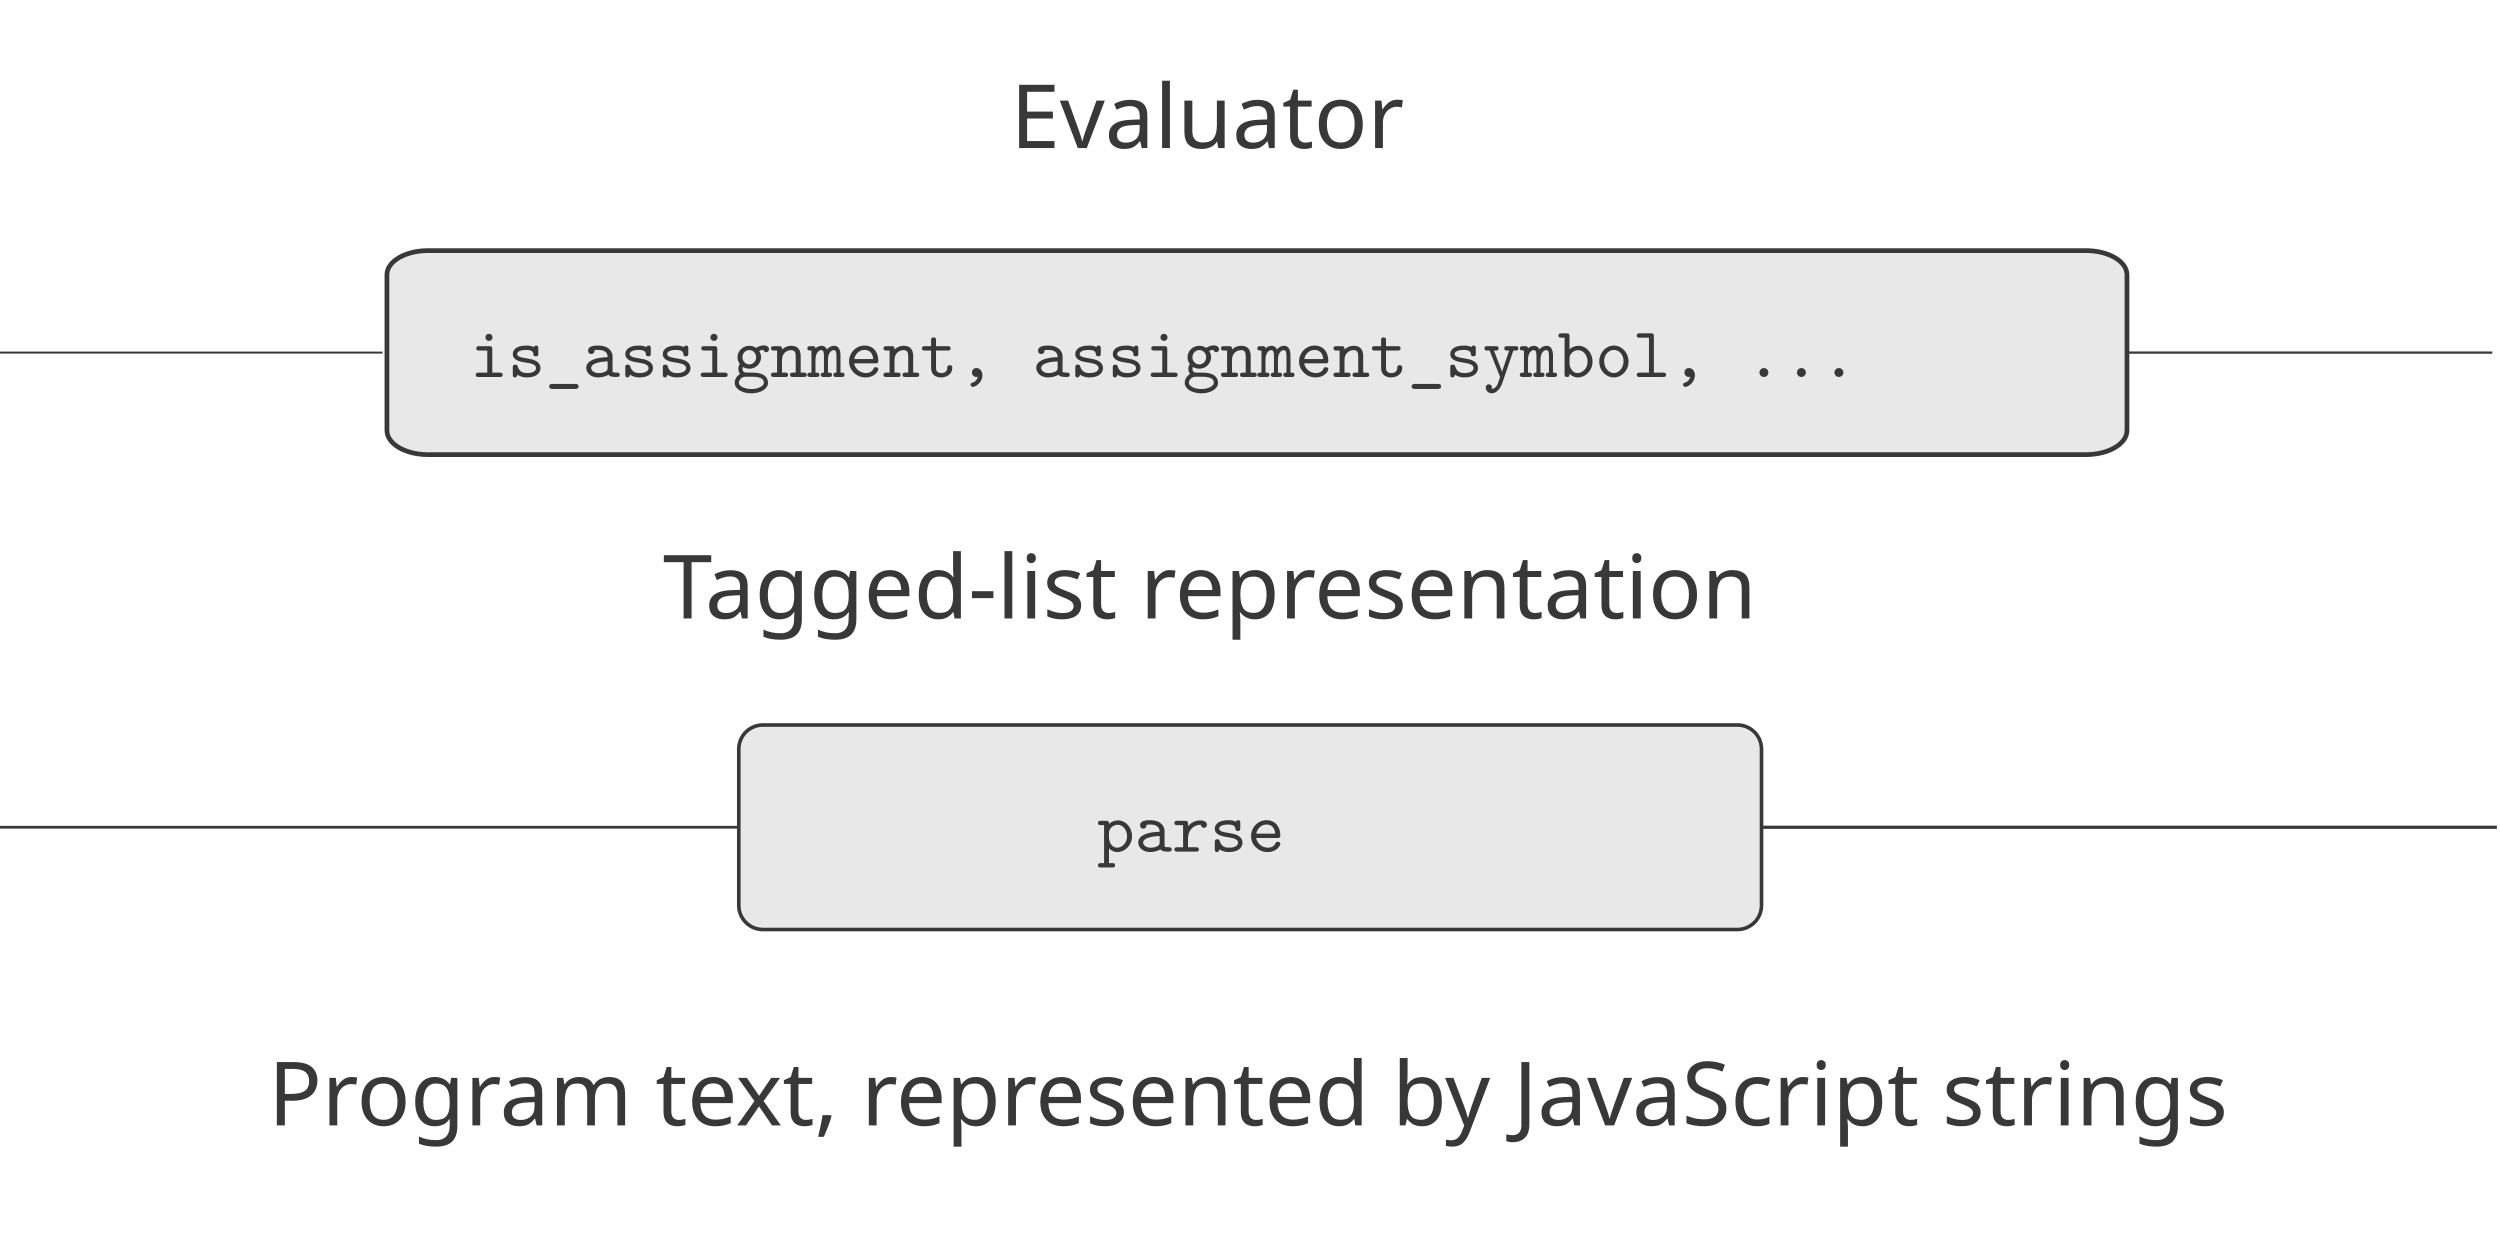
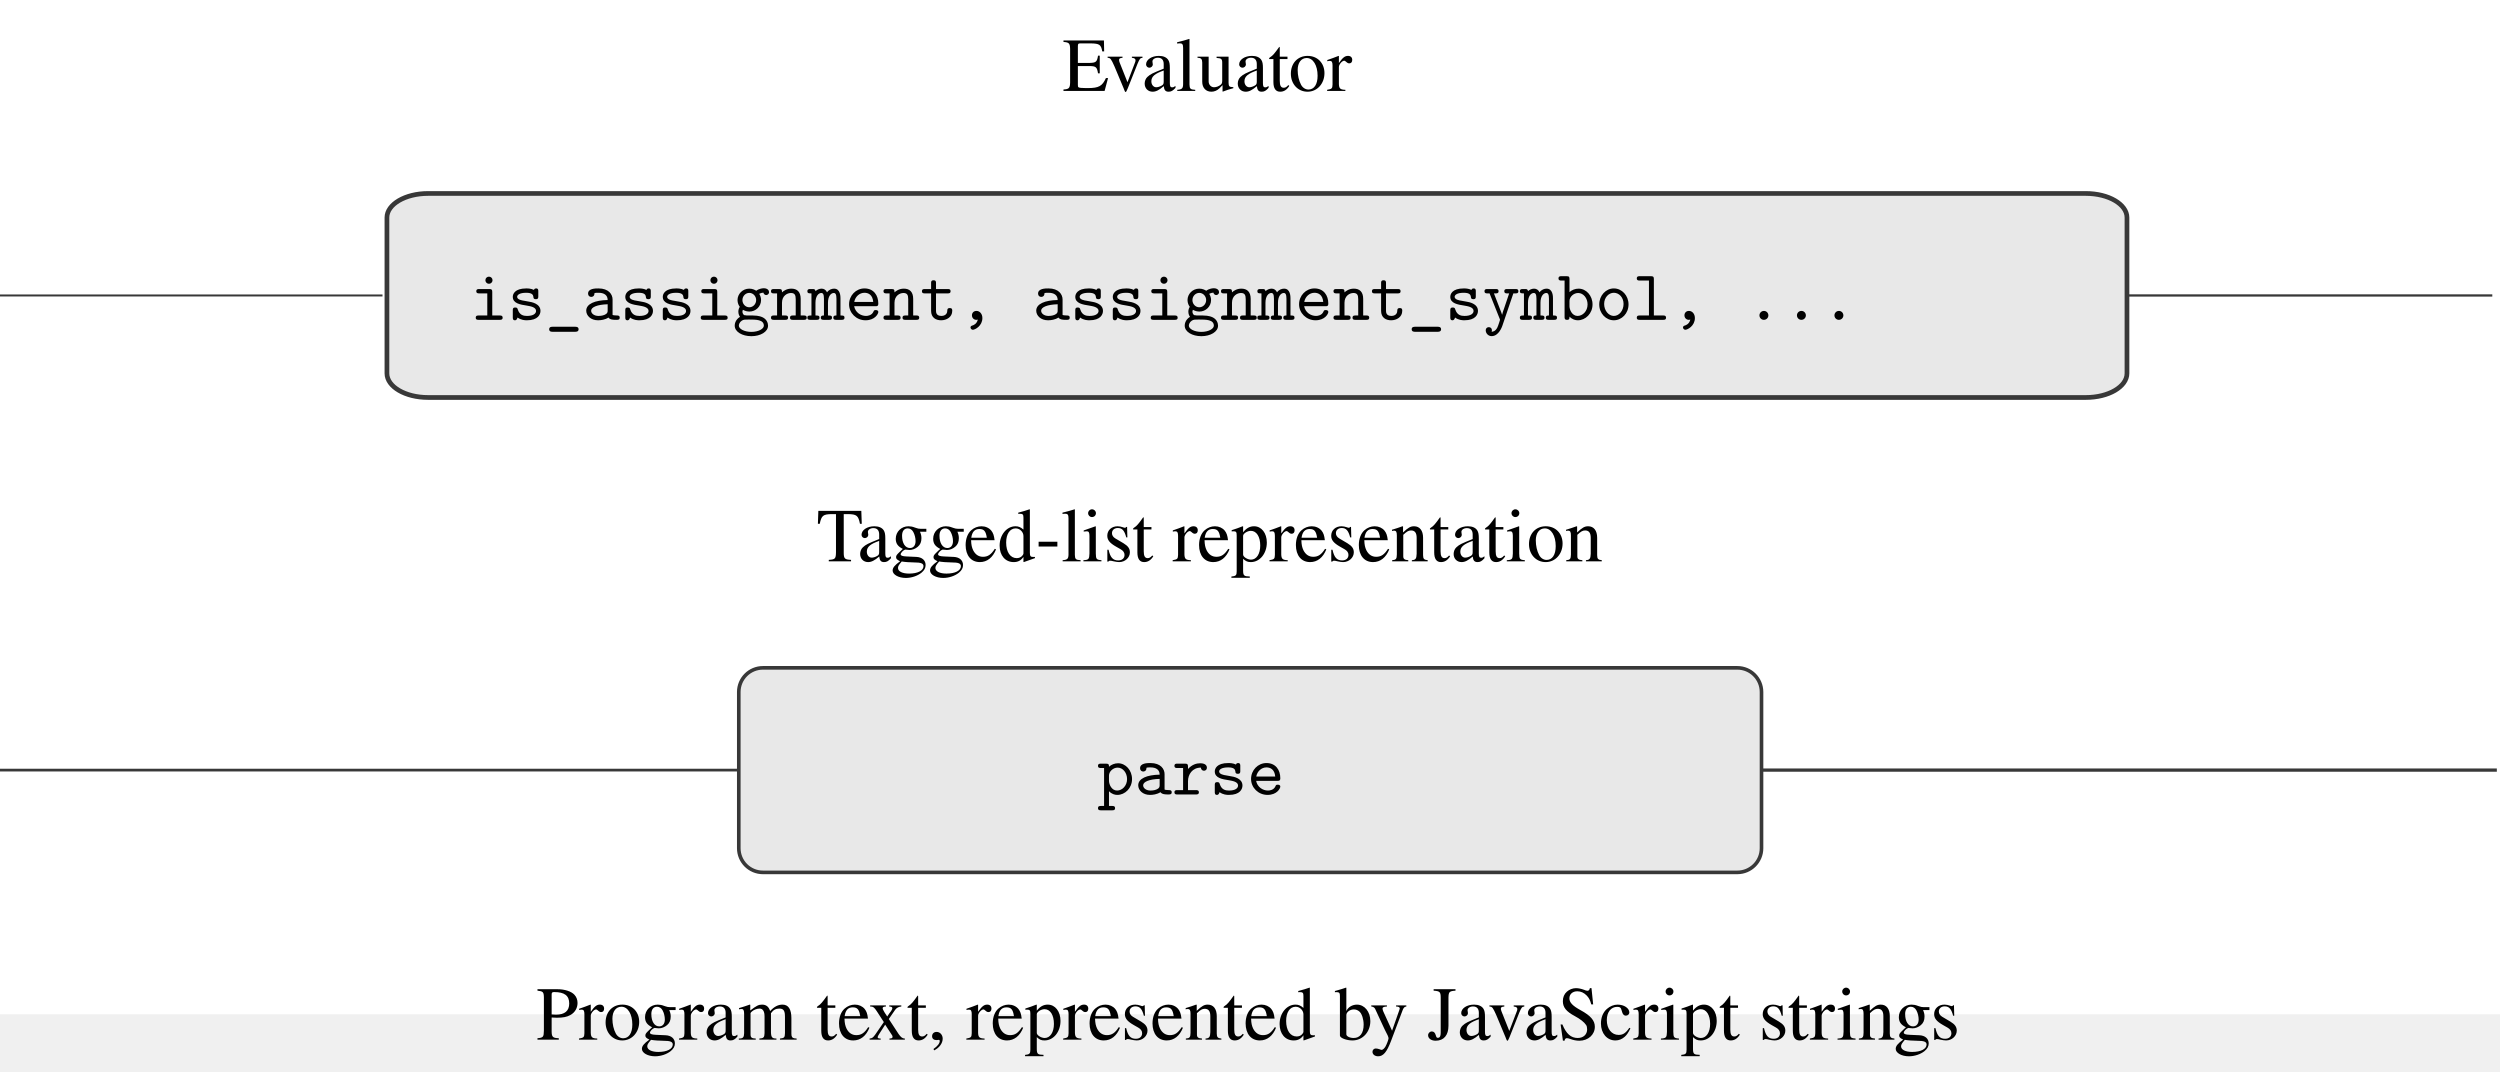
- <svg xmlns="http://www.w3.org/2000/svg" version="1.1" style="display:inline" id="svg2987" height="350" width="700">
+ <svg xmlns="http://www.w3.org/2000/svg" version="1.1" style="display:inline" id="svg2987" height="300" width="700">
  <defs id="defs2989" />
-   <rect y="0" x="0" id="rect13" fill="#ffffff" height="100%" width="100%" />
-   <rect width="487.211" height="57.124" rx="11.509" ry="6.747" x="108.341" y="70.172" id="rect3796" style="fill:#e8e8e8;fill-opacity:1;stroke:#383838;stroke-width:1.322;stroke-linecap:round;stroke-linejoin:round;stroke-miterlimit:4;stroke-dasharray:none;stroke-dashoffset:0;stroke-opacity:1" />
-   <path d="M 107.101,98.734 H -1.627" id="path6230-7-1-6" style="fill:none;stroke:#383838;stroke-width:0.556;stroke-linecap:butt;stroke-linejoin:round;stroke-miterlimit:4;stroke-dasharray:none;stroke-opacity:1" />
-   <path d="M 697.844,98.734 H 595.626" id="path6230-7-1-4" style="fill:none;stroke:#383838;stroke-width:0.639;stroke-linecap:butt;stroke-linejoin:round;stroke-miterlimit:4;stroke-dasharray:none;stroke-opacity:1" />
-   <text x="347.735" y="105.553" id="text5873" xml:space="preserve" style="font-style:normal;font-variant:normal;font-weight:normal;font-stretch:normal;font-size:21.067px;line-height:125%;font-family:'Latin Modern Mono';-inkscape-font-specification:'Latin Modern Mono, Normal';text-align:center;letter-spacing:0px;word-spacing:0px;text-anchor:middle;fill:#383838;fill-opacity:1;stroke:none;writing-mode:lr;font-variant-ligatures:normal;font-variant-caps:normal;font-variant-numeric:normal;font-feature-settings:normal;">
-     <tspan x="347.735" y="105.553" id="tspan5875" style="-inkscape-font-specification:'Latin Modern Mono, Normal';font-family:'Latin Modern Mono';font-weight:normal;font-style:normal;font-stretch:normal;font-variant:normal;font-size:20px;text-anchor:middle;text-align:center;writing-mode:lr;font-variant-ligatures:normal;font-variant-caps:normal;font-variant-numeric:normal;font-feature-settings:normal">is_assignment, assignment_symbol, ... </tspan>
+   <rect y="-16" x="0" id="rect13" fill="#ffffff" height="100%" width="100%" />
+   <rect width="487.211" height="57.124" rx="11.509" ry="6.747" x="108.341" y="54.172" id="rect3796" style="fill:#e8e8e8;fill-opacity:1;stroke:#383838;stroke-width:1.322;stroke-linecap:round;stroke-linejoin:round;stroke-miterlimit:4;stroke-dasharray:none;stroke-dashoffset:0;stroke-opacity:1" />
+   <path d="M 107.101,82.734 H -1.627" id="path6230-7-1-6" style="fill:none;stroke:#383838;stroke-width:0.556;stroke-linecap:butt;stroke-linejoin:round;stroke-miterlimit:4;stroke-dasharray:none;stroke-opacity:1" />
+   <path d="M 697.844,82.734 H 595.626" id="path6230-7-1-4" style="fill:none;stroke:#383838;stroke-width:0.639;stroke-linecap:butt;stroke-linejoin:round;stroke-miterlimit:4;stroke-dasharray:none;stroke-opacity:1" />
+   <text x="347.735" y="89.553" id="text5873" xml:space="preserve" style="font-style:normal;font-variant:normal;font-weight:normal;font-stretch:normal;font-size:21.067px;line-height:125%;font-family:'Latin Modern Mono';-inkscape-font-specification:'Latin Modern Mono, Normal';font-variant-ligatures:normal;font-variant-caps:normal;font-variant-numeric:normal;font-feature-settings:normal;text-align:center;letter-spacing:0px;word-spacing:0px;writing-mode:lr-tb;text-anchor:middle;fill:#383838;fill-opacity:1;stroke:none">
+     <tspan x="347.735" y="89.553" id="tspan5875" style="font-style:normal;font-variant:normal;font-weight:normal;font-stretch:normal;font-size:20px;font-family:'Latin Modern Mono';-inkscape-font-specification:'Latin Modern Mono, Normal';font-variant-ligatures:normal;font-variant-caps:normal;font-variant-numeric:normal;font-feature-settings:normal;text-align:center;writing-mode:lr-tb;text-anchor:middle;fill:#000000">is_assignment, assignment_symbol, ... </tspan>
  </text>
-   <text x="347.735" y="41.462" id="text3004" xml:space="preserve" style="font-style:normal;font-variant:normal;font-weight:normal;font-stretch:normal;font-size:24.819px;line-height:125%;font-family:'Times LT Std';-inkscape-font-specification:'Times LT Std, Normal';text-align:center;letter-spacing:0px;word-spacing:0px;text-anchor:middle;fill:#383838;fill-opacity:1;stroke:none;writing-mode:lr;font-variant-ligatures:normal;font-variant-caps:normal;font-variant-numeric:normal;font-feature-settings:normal;">
-     <tspan x="347.735" y="41.462" id="tspan3006" style="-inkscape-font-specification:'Times LT Std, Normal';font-family:'Times LT Std';font-weight:normal;font-style:normal;font-stretch:normal;font-variant:normal;font-size:24.819px;text-anchor:middle;text-align:center;writing-mode:lr;font-variant-ligatures:normal;font-variant-caps:normal;font-variant-numeric:normal;font-feature-settings:normal;">Evaluator</tspan>
+   <text x="347.735" y="25.462" id="text3004" xml:space="preserve" style="font-style:normal;font-variant:normal;font-weight:normal;font-stretch:normal;font-size:24.819px;line-height:125%;font-family:'Times LT Std';-inkscape-font-specification:'Times LT Std, Normal';font-variant-ligatures:normal;font-variant-caps:normal;font-variant-numeric:normal;font-feature-settings:normal;text-align:center;letter-spacing:0px;word-spacing:0px;writing-mode:lr-tb;text-anchor:middle;fill:#383838;fill-opacity:1;stroke:none">
+     <tspan x="347.735" y="25.462" id="tspan3006" style="font-style:normal;font-variant:normal;font-weight:normal;font-stretch:normal;font-size:21.333px;font-family:Times;-inkscape-font-specification:'Times, Normal';font-variant-ligatures:normal;font-variant-caps:normal;font-variant-numeric:normal;font-variant-east-asian:normal;text-align:center;writing-mode:lr-tb;text-anchor:middle;fill:#000000">Evaluator</tspan>
  </text>
-   <text x="348.417" y="173.169" id="text3008" xml:space="preserve" style="font-style:normal;font-variant:normal;font-weight:normal;font-stretch:normal;font-size:24.819px;line-height:125%;font-family:'Times LT Std';-inkscape-font-specification:'Times LT Std, Normal';text-align:center;letter-spacing:0px;word-spacing:0px;text-anchor:middle;fill:#383838;fill-opacity:1;stroke:none;writing-mode:lr;font-variant-ligatures:normal;font-variant-caps:normal;font-variant-numeric:normal;font-feature-settings:normal;">
-     <tspan x="348.417" y="173.169" id="tspan3010" style="-inkscape-font-specification:'Times LT Std, Normal';font-family:'Times LT Std';font-weight:normal;font-style:normal;font-stretch:normal;font-variant:normal;font-size:24.819px;text-anchor:middle;text-align:center;writing-mode:lr;font-variant-ligatures:normal;font-variant-caps:normal;font-variant-numeric:normal;font-feature-settings:normal;">Tagged-list representation</tspan>
+   <text x="348.417" y="157.169" id="text3008" xml:space="preserve" style="font-style:normal;font-variant:normal;font-weight:normal;font-stretch:normal;font-size:24.819px;line-height:125%;font-family:'Times LT Std';-inkscape-font-specification:'Times LT Std, Normal';font-variant-ligatures:normal;font-variant-caps:normal;font-variant-numeric:normal;font-feature-settings:normal;text-align:center;letter-spacing:0px;word-spacing:0px;writing-mode:lr-tb;text-anchor:middle;fill:#383838;fill-opacity:1;stroke:none">
+     <tspan x="348.417" y="157.169" id="tspan3010" style="font-style:normal;font-variant:normal;font-weight:normal;font-stretch:normal;font-size:21.333px;font-family:Times;-inkscape-font-specification:'Times, Normal';font-variant-ligatures:normal;font-variant-caps:normal;font-variant-numeric:normal;font-variant-east-asian:normal;text-align:center;writing-mode:lr-tb;text-anchor:middle;fill:#000000">Tagged-list representation</tspan>
  </text>
-   <text x="359.139" y="315.105" id="text6347" xml:space="preserve" style="font-style:normal;font-variant:normal;font-weight:normal;font-stretch:normal;font-size:24.819px;line-height:125%;font-family:'Times LT Std';-inkscape-font-specification:'Times LT Std, Normal';text-align:center;letter-spacing:0px;word-spacing:0px;text-anchor:middle;fill:#383838;fill-opacity:1;stroke:none;writing-mode:lr;font-variant-ligatures:normal;font-variant-caps:normal;font-variant-numeric:normal;font-feature-settings:normal;">
-     <tspan x="359.139" y="315.105" id="tspan6349" style="-inkscape-font-specification:'Times LT Std, Normal';font-family:'Times LT Std';font-weight:normal;font-style:normal;font-stretch:normal;font-variant:normal;font-size:24.819px;text-anchor:middle;text-align:center;writing-mode:lr;font-variant-ligatures:normal;font-variant-caps:normal;font-variant-numeric:normal;font-feature-settings:normal;">Program text, represented by JavaScript strings</tspan>
+   <text x="359.139" y="291.105" id="text6347" xml:space="preserve" style="font-style:normal;font-variant:normal;font-weight:normal;font-stretch:normal;font-size:24.819px;line-height:125%;font-family:'Times LT Std';-inkscape-font-specification:'Times LT Std, Normal';font-variant-ligatures:normal;font-variant-caps:normal;font-variant-numeric:normal;font-feature-settings:normal;text-align:center;letter-spacing:0px;word-spacing:0px;writing-mode:lr-tb;text-anchor:middle;fill:#383838;fill-opacity:1;stroke:none">
+     <tspan x="359.139" y="291.105" id="tspan6349" style="font-style:normal;font-variant:normal;font-weight:normal;font-stretch:normal;font-size:21.333px;font-family:Times;-inkscape-font-specification:'Times, Normal';font-variant-ligatures:normal;font-variant-caps:normal;font-variant-numeric:normal;font-variant-east-asian:normal;text-align:center;writing-mode:lr-tb;text-anchor:middle;fill:#000000">Program text, represented by JavaScript strings</tspan>
  </text>
-   <rect style="display:inline;fill:#e8e8e8;fill-opacity:1;stroke:#383838;stroke-width:1.015;stroke-linecap:round;stroke-linejoin:round;stroke-miterlimit:4;stroke-dasharray:none;stroke-dashoffset:0;stroke-opacity:1" id="rect3796-2" y="202.995" x="206.86" ry="6.764" rx="6.764" height="57.273" width="286.363" />
-   <path style="display:inline;fill:none;stroke:#383838;stroke-width:0.769;stroke-linecap:butt;stroke-linejoin:round;stroke-miterlimit:4;stroke-dasharray:none;stroke-opacity:1" id="path6230-7-1-6-3" d="M 206.86,231.632 H -1.394" />
-   <path style="display:inline;fill:none;stroke:#383838;stroke-width:0.907;stroke-linecap:butt;stroke-linejoin:round;stroke-miterlimit:4;stroke-dasharray:none;stroke-opacity:1" id="path6230-7-1-4-6" d="M 699.114,231.632 H 493.223" />
-   <text style="font-style:normal;font-variant:normal;font-weight:normal;font-stretch:normal;font-size:21.067px;line-height:125%;font-family:'Latin Modern Mono';-inkscape-font-specification:'Latin Modern Mono, Normal';text-align:center;letter-spacing:0px;word-spacing:0px;text-anchor:middle;display:inline;fill:#383838;fill-opacity:1;stroke:none;writing-mode:lr;font-variant-ligatures:normal;font-variant-caps:normal;font-variant-numeric:normal;font-feature-settings:normal;" xml:space="preserve" id="text5873-5" y="238.45" x="350.042">
-     <tspan id="tspan5875-5" y="238.45" x="350.042" style="-inkscape-font-specification:'Latin Modern Mono, Normal';font-family:'Latin Modern Mono';font-weight:normal;font-style:normal;font-stretch:normal;font-variant:normal;font-size:20px;text-anchor:middle;text-align:center;writing-mode:lr;font-variant-ligatures:normal;font-variant-caps:normal;font-variant-numeric:normal;font-feature-settings:normal">parse</tspan>
+   <rect style="display:inline;fill:#e8e8e8;fill-opacity:1;stroke:#383838;stroke-width:1.015;stroke-linecap:round;stroke-linejoin:round;stroke-miterlimit:4;stroke-dasharray:none;stroke-dashoffset:0;stroke-opacity:1" id="rect3796-2" y="186.995" x="206.86" ry="6.764" rx="6.764" height="57.273" width="286.363" />
+   <path style="display:inline;fill:none;stroke:#383838;stroke-width:0.769;stroke-linecap:butt;stroke-linejoin:round;stroke-miterlimit:4;stroke-dasharray:none;stroke-opacity:1" id="path6230-7-1-6-3" d="M 206.86,215.632 H -1.394" />
+   <path style="display:inline;fill:none;stroke:#383838;stroke-width:0.907;stroke-linecap:butt;stroke-linejoin:round;stroke-miterlimit:4;stroke-dasharray:none;stroke-opacity:1" id="path6230-7-1-4-6" d="M 699.114,215.632 H 493.223" />
+   <text style="font-style:normal;font-variant:normal;font-weight:normal;font-stretch:normal;font-size:21.067px;line-height:125%;font-family:'Latin Modern Mono';-inkscape-font-specification:'Latin Modern Mono, Normal';font-variant-ligatures:normal;font-variant-caps:normal;font-variant-numeric:normal;font-feature-settings:normal;text-align:center;letter-spacing:0px;word-spacing:0px;writing-mode:lr-tb;text-anchor:middle;display:inline;fill:#383838;fill-opacity:1;stroke:none" xml:space="preserve" id="text5873-5" y="222.45" x="350.042">
+     <tspan id="tspan5875-5" y="222.45" x="350.042" style="font-style:normal;font-variant:normal;font-weight:normal;font-stretch:normal;font-size:20px;font-family:'Latin Modern Mono';-inkscape-font-specification:'Latin Modern Mono, Normal';font-variant-ligatures:normal;font-variant-caps:normal;font-variant-numeric:normal;font-feature-settings:normal;text-align:center;writing-mode:lr-tb;text-anchor:middle;fill:#000000">parse</tspan>
  </text>
</svg>
